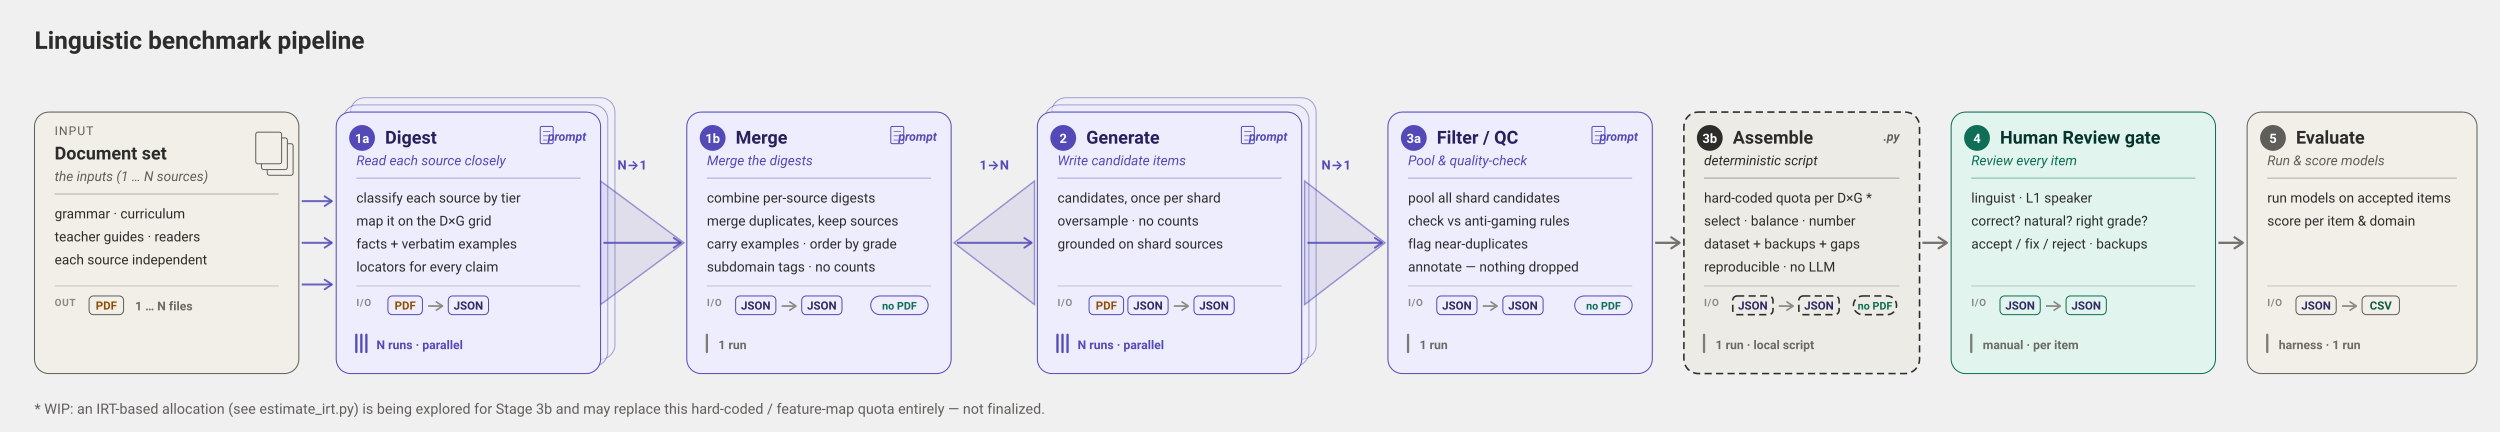
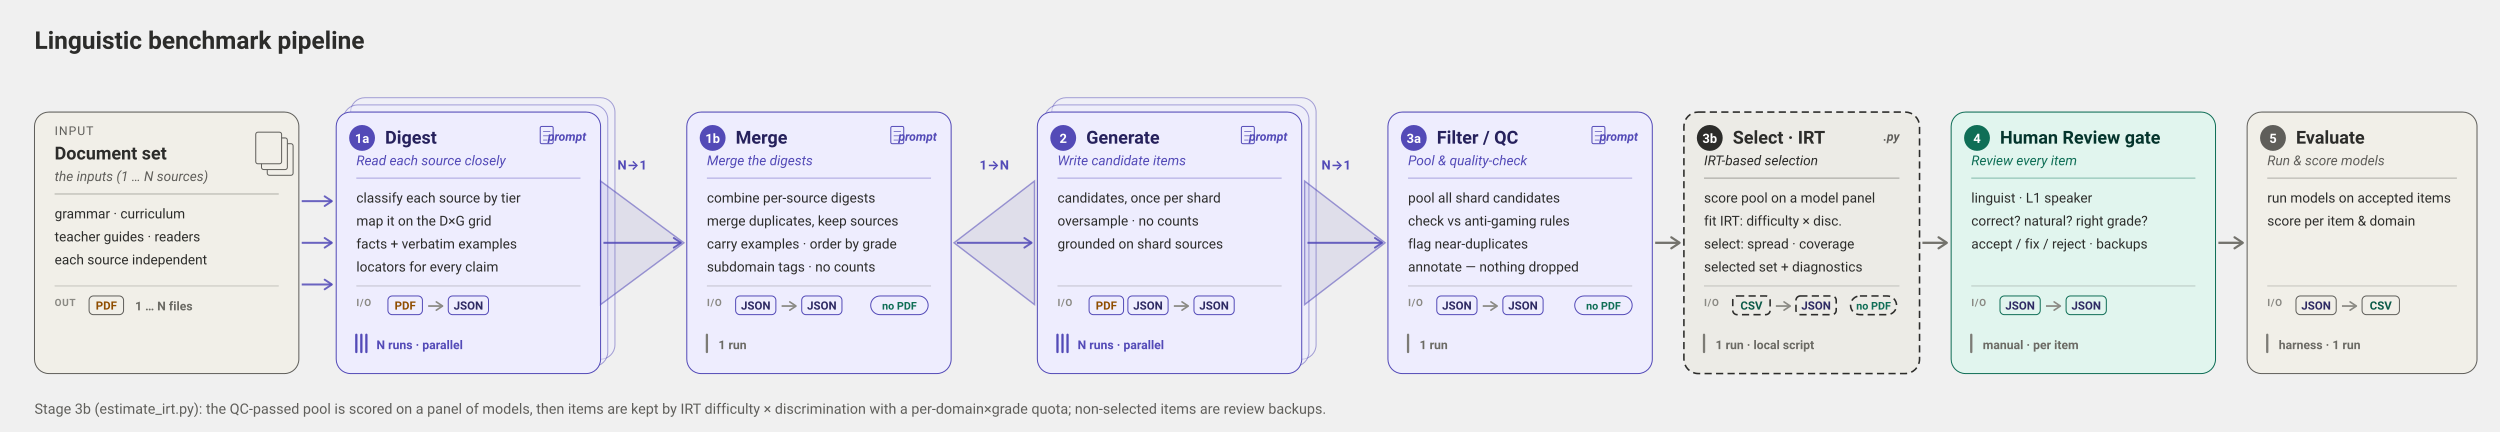
<svg xmlns="http://www.w3.org/2000/svg" width="100%" viewBox="0 0 1740 300" role="img">
  <style>
  text{font-family:'Anthropic Sans',system-ui,-apple-system,'Segoe UI',Roboto,sans-serif}
  .h1{font-weight:600;font-size:17px;fill:#2C2C2A}
  .t{font-weight:600;font-size:12.5px}
  .skill{font-weight:400;font-size:9.5px;font-style:italic}
  .ln{font-weight:400;font-size:9.5px;fill:#2C2C2A}
  .lbl{font-weight:400;font-size:10px;fill:#5F5E5A}
  .badge{font-weight:700;font-size:9px;fill:#fff}
  .ptag{font-weight:600;font-style:italic;font-size:8.5px;fill:#534AB7}
  .stag{font-weight:600;font-style:italic;font-size:8.5px;fill:#5F5E5A}
  .gray rect{fill:#F1EFE8;stroke:#5F5E5A;stroke-width:.7}.gray .t{fill:#2C2C2A}.gray .skill{fill:#5F5E5A}
  .purple rect{fill:#EEEDFE;stroke:#534AB7;stroke-width:.7}.purple .t{fill:#26215C}.purple .skill{fill:#534AB7}
  .teal rect{fill:#E1F5EE;stroke:#0F6E56;stroke-width:.7}.teal .t{fill:#04342C}.teal .skill{fill:#0F6E56}
  .script rect{fill:#ECEBE6;stroke:#2C2C2A;stroke-width:1.1;stroke-dasharray:5 3}.script .t{fill:#2C2C2A}.script .skill{fill:#2C2C2A}
  .arr{stroke:#73726c;stroke-width:1.6;fill:none}
  .fan{stroke:#534AB7;stroke-width:1.4;fill:none;stroke-opacity:.85}
  .doc{fill:#fff;stroke:#5F5E5A;stroke-width:.7}
  .pg{fill:#fff;stroke:#534AB7;stroke-width:.7}
  .pgl{stroke:#534AB7;stroke-width:.6;stroke-opacity:.8}
  .stackcard{fill:#EEEDFE;stroke:#534AB7;stroke-width:.7;opacity:.5}
  .wedge{fill:#534AB7;fill-opacity:.11;stroke:#534AB7;stroke-opacity:.55;stroke-width:1}
  .wtag{font-weight:700;font-size:9px;fill:#534AB7;letter-spacing:.02em}
  .fdiv{stroke:#2C2C2A;stroke-opacity:.16;stroke-width:1}
  .foot{font-weight:700;font-size:7px;fill:#8a8983;letter-spacing:.06em}
  .chip{stroke-width:.8}
  .chpdf{fill:#F7E6CE;stroke:#B4670A}.txpdf{font-weight:700;font-size:8px;fill:#8f4d00}
  .chjson{fill:#E7E9F6;stroke:#8079D4}.txjson{font-weight:700;font-size:8px;fill:#2E2A63}
  .chcsv{fill:#E1F5EE;stroke:#0F6E56}.txcsv{font-weight:700;font-size:8px;fill:#0B5A48}
  .chno{fill:#DCEFE7;stroke:#0F6E56}.txno{font-weight:700;font-size:7.5px;fill:#0F6E56}
  .ioar{stroke:#8a8983;stroke-width:1.2;fill:none}
  .pbar{stroke-width:1.6;stroke-linecap:round}
  .pbarN{stroke:#534AB7}.pbar1{stroke:#7C7B75}
  .runN{font-weight:700;font-size:8.5px;fill:#534AB7}
  .run1{font-weight:600;font-size:8.5px;fill:#6B6A64}
  @media (prefers-color-scheme: dark){
    .h1{fill:#ECEAE3}.lbl{fill:#B4B2A9}.arr{stroke:#9c9a92}.ptag{fill:#B9B2F0}.stag{fill:#B4B2A9}.fan{stroke:#9089E0}
    .doc{fill:#2C2A3A;stroke:#9c9a92}.pg{fill:#2C2A3A;stroke:#9089E0}.pgl{stroke:#9089E0}
    .script rect{fill:#2A2A28;stroke:#ECEAE3}.script .t{fill:#ECEAE3}.script .skill{fill:#ECEAE3}
    .stackcard{fill:#2C2A3A;stroke:#9089E0}
    .wedge{fill:#9089E0;fill-opacity:.16;stroke:#9089E0}.wtag{fill:#B9B2F0}
    .fdiv{stroke:#ECEAE3}.foot{fill:#9c9a92}
    .chpdf{fill:#4A3A22;stroke:#D8A24A}.txpdf{fill:#E7BE7C}
    .chjson{fill:#2E2C46;stroke:#9089E0}.txjson{fill:#C9C4F2}
    .chcsv{fill:#123A31;stroke:#5EC5A6}.txcsv{fill:#7FD3B8}
    .chno{fill:#123A31;stroke:#5EC5A6}.txno{fill:#7FD3B8}
    .ioar{stroke:#9c9a92}
    .pbarN{stroke:#9089E0}.pbar1{stroke:#9c9a92}.runN{fill:#B9B2F0}.run1{fill:#B4B2A9}
  }
</style>
  <defs>
    <marker id="arrow" viewBox="0 0 10 10" refX="8" refY="5" markerWidth="6" markerHeight="6" orient="auto-start-reverse">
      <path d="M2 1L8 5L2 9" fill="none" stroke="context-stroke" stroke-width="1.6" stroke-linecap="round" stroke-linejoin="round" />
    </marker>
  </defs>
  <text class="h1" x="24" y="34">Linguistic benchmark pipeline</text>
  <g class="gray">
    <rect x="24" y="78" width="184" height="182" rx="10" />
    <text class="lbl" x="38" y="94" style="font-size:8.5px;letter-spacing:.08em">INPUT</text>
    <text class="t" x="38" y="111">Document set</text>
    <text class="skill" x="38" y="126">the inputs (1 … N sources)</text>
    <rect class="doc" x="186" y="100" width="18" height="22" rx="1.5" />
    <rect class="doc" x="182" y="96" width="18" height="22" rx="1.5" />
    <rect class="doc" x="178" y="92" width="18" height="22" rx="1.5" />
    <line class="div" x1="38" y1="135" x2="194" y2="135" stroke="#5F5E5A" stroke-opacity=".32" />
    <text class="ln" x="38" y="152">grammar · curriculum</text>
    <text class="ln" x="38" y="168">teacher guides · readers</text>
    <text class="ln" x="38" y="184">each source independent</text>
    <line class="fdiv" x1="38" y1="199" x2="194" y2="199" />
    <text class="foot" x="38" y="213">OUT</text>
    <rect class="chip chpdf" x="62" y="206" width="24" height="13" rx="3" />
    <text class="txpdf" x="74" y="215.5" text-anchor="middle">PDF</text>
    <text class="run1" x="94" y="216">1 … N files</text>
  </g>
  <g class="purple">
    <rect class="stackcard" x="244" y="68" width="184" height="182" rx="10" />
    <rect class="stackcard" x="239" y="73" width="184" height="182" rx="10" />
    <rect x="234" y="78" width="184" height="182" rx="10" />
    <circle cx="252" cy="96" r="9" fill="#534AB7" />
    <text class="badge" x="252" y="99.5" text-anchor="middle">1a</text>
    <text class="t" x="268" y="100">Digest</text>
    <rect class="pg" x="376" y="88" width="9" height="12" rx="1" />
    <line class="pgl" x1="378" y1="91.5" x2="383" y2="91.5" />
    <line class="pgl" x1="378" y1="94.5" x2="383" y2="94.5" />
    <line class="pgl" x1="378" y1="97.5" x2="381" y2="97.5" />
    <text class="ptag" x="408" y="98" text-anchor="end">prompt</text>
    <text class="skill" x="248" y="115">Read each source closely</text>
    <line class="div" x1="248" y1="124" x2="404" y2="124" stroke="#534AB7" stroke-opacity=".32" />
    <text class="ln" x="248" y="141">classify each source by tier</text>
    <text class="ln" x="248" y="157">map it on the D×G grid</text>
    <text class="ln" x="248" y="173">facts + verbatim examples</text>
    <text class="ln" x="248" y="189">locators for every claim</text>
    <line class="fdiv" x1="248" y1="199" x2="404" y2="199" />
    <text class="foot" x="248" y="213">I/O</text>
    <rect class="chip chpdf" x="270" y="206" width="24" height="13" rx="3" />
    <text class="txpdf" x="282" y="215.5" text-anchor="middle">PDF</text>
    <path class="ioar" d="M298 213 L308 213" marker-end="url(#arrow)" />
    <rect class="chip chjson" x="312" y="206" width="28" height="13" rx="3" />
    <text class="txjson" x="326" y="215.5" text-anchor="middle">JSON</text>
    <line class="pbar pbarN" x1="248" y1="233" x2="248" y2="245" />
    <line class="pbar pbarN" x1="251.5" y1="233" x2="251.5" y2="245" />
    <line class="pbar pbarN" x1="255" y1="233" x2="255" y2="245" />
    <text class="runN" x="262" y="243">N runs · parallel</text>
  </g>
  <polygon class="wedge" points="418,126 476,169 418,212" />
  <path class="fan" d="M420 169 L474 169" marker-end="url(#arrow)" />
  <text class="wtag" x="440" y="118" text-anchor="middle">N→1</text>
  <g class="purple">
    <rect x="478" y="78" width="184" height="182" rx="10" />
    <circle cx="496" cy="96" r="9" fill="#534AB7" />
    <text class="badge" x="496" y="99.5" text-anchor="middle">1b</text>
    <text class="t" x="512" y="100">Merge</text>
    <rect class="pg" x="620" y="88" width="9" height="12" rx="1" />
    <line class="pgl" x1="622" y1="91.5" x2="627" y2="91.5" />
    <line class="pgl" x1="622" y1="94.5" x2="627" y2="94.5" />
    <line class="pgl" x1="622" y1="97.5" x2="625" y2="97.5" />
    <text class="ptag" x="652" y="98" text-anchor="end">prompt</text>
    <text class="skill" x="492" y="115">Merge the digests</text>
    <line class="div" x1="492" y1="124" x2="648" y2="124" stroke="#534AB7" stroke-opacity=".32" />
    <text class="ln" x="492" y="141">combine per-source digests</text>
    <text class="ln" x="492" y="157">merge duplicates, keep sources</text>
    <text class="ln" x="492" y="173">carry examples · order by grade</text>
    <text class="ln" x="492" y="189">subdomain tags · no counts</text>
    <line class="fdiv" x1="492" y1="199" x2="648" y2="199" />
    <text class="foot" x="492" y="213">I/O</text>
    <rect class="chip chjson" x="512" y="206" width="28" height="13" rx="3" />
    <text class="txjson" x="526" y="215.5" text-anchor="middle">JSON</text>
    <path class="ioar" d="M544 213 L554 213" marker-end="url(#arrow)" />
    <rect class="chip chjson" x="558" y="206" width="28" height="13" rx="3" />
    <text class="txjson" x="572" y="215.5" text-anchor="middle">JSON</text>
    <rect class="chip chno" x="606" y="206" width="40" height="13" rx="6.5" />
    <text class="txno" x="626" y="215.5" text-anchor="middle">no PDF</text>
    <line class="pbar pbar1" x1="492" y1="233" x2="492" y2="245" />
    <text class="run1" x="500" y="243">1 run</text>
  </g>
  <polygon class="wedge" points="664,169 720,126 720,212" />
  <path class="fan" d="M666 169 L718 169" marker-end="url(#arrow)" />
  <text class="wtag" x="692" y="118" text-anchor="middle">1→N</text>
  <g class="purple">
    <rect class="stackcard" x="732" y="68" width="184" height="182" rx="10" />
    <rect class="stackcard" x="727" y="73" width="184" height="182" rx="10" />
    <rect x="722" y="78" width="184" height="182" rx="10" />
    <circle cx="740" cy="96" r="9" fill="#534AB7" />
    <text class="badge" x="740" y="99.5" text-anchor="middle">2</text>
    <text class="t" x="756" y="100">Generate</text>
    <rect class="pg" x="864" y="88" width="9" height="12" rx="1" />
    <line class="pgl" x1="866" y1="91.5" x2="871" y2="91.5" />
    <line class="pgl" x1="866" y1="94.5" x2="871" y2="94.5" />
    <line class="pgl" x1="866" y1="97.5" x2="869" y2="97.5" />
    <text class="ptag" x="896" y="98" text-anchor="end">prompt</text>
    <text class="skill" x="736" y="115">Write candidate items</text>
    <line class="div" x1="736" y1="124" x2="892" y2="124" stroke="#534AB7" stroke-opacity=".32" />
    <text class="ln" x="736" y="141">candidates, once per shard</text>
    <text class="ln" x="736" y="157">oversample · no counts</text>
    <text class="ln" x="736" y="173">grounded on shard sources</text>
    <line class="fdiv" x1="736" y1="199" x2="892" y2="199" />
    <text class="foot" x="736" y="213">I/O</text>
    <rect class="chip chpdf" x="758" y="206" width="24" height="13" rx="3" />
    <text class="txpdf" x="770" y="215.5" text-anchor="middle">PDF</text>
    <rect class="chip chjson" x="785" y="206" width="28" height="13" rx="3" />
    <text class="txjson" x="799" y="215.5" text-anchor="middle">JSON</text>
    <path class="ioar" d="M817 213 L827 213" marker-end="url(#arrow)" />
    <rect class="chip chjson" x="831" y="206" width="28" height="13" rx="3" />
    <text class="txjson" x="845" y="215.5" text-anchor="middle">JSON</text>
    <line class="pbar pbarN" x1="736" y1="233" x2="736" y2="245" />
    <line class="pbar pbarN" x1="739.5" y1="233" x2="739.5" y2="245" />
    <line class="pbar pbarN" x1="743" y1="233" x2="743" y2="245" />
    <text class="runN" x="750" y="243">N runs · parallel</text>
  </g>
  <polygon class="wedge" points="908,126 964,169 908,212" />
  <path class="fan" d="M910 169 L962 169" marker-end="url(#arrow)" />
  <text class="wtag" x="930" y="118" text-anchor="middle">N→1</text>
  <g class="purple">
    <rect x="966" y="78" width="184" height="182" rx="10" />
    <circle cx="984" cy="96" r="9" fill="#534AB7" />
    <text class="badge" x="984" y="99.5" text-anchor="middle">3a</text>
    <text class="t" x="1000" y="100">Filter / QC</text>
    <rect class="pg" x="1108" y="88" width="9" height="12" rx="1" />
    <line class="pgl" x1="1110" y1="91.5" x2="1115" y2="91.5" />
    <line class="pgl" x1="1110" y1="94.5" x2="1115" y2="94.5" />
    <line class="pgl" x1="1110" y1="97.5" x2="1113" y2="97.5" />
    <text class="ptag" x="1140" y="98" text-anchor="end">prompt</text>
    <text class="skill" x="980" y="115">Pool &amp; quality-check</text>
    <line class="div" x1="980" y1="124" x2="1136" y2="124" stroke="#534AB7" stroke-opacity=".32" />
    <text class="ln" x="980" y="141">pool all shard candidates</text>
    <text class="ln" x="980" y="157">check vs anti-gaming rules</text>
    <text class="ln" x="980" y="173">flag near-duplicates</text>
    <text class="ln" x="980" y="189">annotate — nothing dropped</text>
    <line class="fdiv" x1="980" y1="199" x2="1136" y2="199" />
    <text class="foot" x="980" y="213">I/O</text>
    <rect class="chip chjson" x="1000" y="206" width="28" height="13" rx="3" />
    <text class="txjson" x="1014" y="215.5" text-anchor="middle">JSON</text>
    <path class="ioar" d="M1032 213 L1042 213" marker-end="url(#arrow)" />
    <rect class="chip chjson" x="1046" y="206" width="28" height="13" rx="3" />
    <text class="txjson" x="1060" y="215.5" text-anchor="middle">JSON</text>
    <rect class="chip chno" x="1096" y="206" width="40" height="13" rx="6.5" />
    <text class="txno" x="1116" y="215.5" text-anchor="middle">no PDF</text>
    <line class="pbar pbar1" x1="980" y1="233" x2="980" y2="245" />
    <text class="run1" x="988" y="243">1 run</text>
  </g>
  <path class="arr" d="M1152 169 L1169 169" marker-end="url(#arrow)" />
  <g class="script">
    <rect x="1172" y="78" width="164" height="182" rx="10" />
    <circle cx="1190" cy="96" r="9" fill="#2C2C2A" />
    <text class="badge" x="1190" y="99.5" text-anchor="middle">3b</text>
-     <text class="t" x="1206" y="100">Assemble</text>
+     <text class="t" x="1206" y="100">Select · IRT</text>
    <text class="stag" x="1322" y="98" text-anchor="end">.py</text>
-     <text class="skill" x="1186" y="115">deterministic script</text>
+     <text class="skill" x="1186" y="115">IRT-based selection</text>
    <line class="div" x1="1186" y1="124" x2="1322" y2="124" stroke="#2C2C2A" stroke-opacity=".28" />
-     <text class="ln" x="1186" y="141">hard-coded quota per D×G *</text>
-     <text class="ln" x="1186" y="157">select · balance · number</text>
-     <text class="ln" x="1186" y="173">dataset + backups + gaps</text>
-     <text class="ln" x="1186" y="189">reproducible · no LLM</text>
+     <text class="ln" x="1186" y="141">score pool on a model panel</text>
+     <text class="ln" x="1186" y="157">fit IRT: difficulty × disc.</text>
+     <text class="ln" x="1186" y="173">select: spread · coverage</text>
+     <text class="ln" x="1186" y="189">selected set + diagnostics</text>
    <line class="fdiv" x1="1186" y1="199" x2="1322" y2="199" />
    <text class="foot" x="1186" y="213">I/O</text>
-     <rect class="chip chjson" x="1206" y="206" width="28" height="13" rx="3" />
-     <text class="txjson" x="1220" y="215.5" text-anchor="middle">JSON</text>
-     <path class="ioar" d="M1238 213 L1248 213" marker-end="url(#arrow)" />
-     <rect class="chip chjson" x="1252" y="206" width="28" height="13" rx="3" />
-     <text class="txjson" x="1266" y="215.5" text-anchor="middle">JSON</text>
-     <rect class="chip chno" x="1290" y="206" width="30" height="13" rx="6.5" />
-     <text class="txno" x="1305" y="215.5" text-anchor="middle">no PDF</text>
+     <rect class="chip chcsv" x="1206" y="206" width="26" height="13" rx="3" />
+     <text class="txcsv" x="1219" y="215.5" text-anchor="middle">CSV</text>
+     <path class="ioar" d="M1236 213 L1246 213" marker-end="url(#arrow)" />
+     <rect class="chip chjson" x="1250" y="206" width="28" height="13" rx="3" />
+     <text class="txjson" x="1264" y="215.5" text-anchor="middle">JSON</text>
+     <rect class="chip chno" x="1288" y="206" width="32" height="13" rx="6.5" />
+     <text class="txno" x="1304" y="215.5" text-anchor="middle">no PDF</text>
    <line class="pbar pbar1" x1="1186" y1="233" x2="1186" y2="245" />
    <text class="run1" x="1194" y="243">1 run · local script</text>
  </g>
  <path class="arr" d="M1338 169 L1355 169" marker-end="url(#arrow)" />
  <g class="teal">
    <rect x="1358" y="78" width="184" height="182" rx="10" />
    <circle cx="1376" cy="96" r="9" fill="#0F6E56" />
    <text class="badge" x="1376" y="99.5" text-anchor="middle">4</text>
    <text class="t" x="1392" y="100">Human Review gate</text>
    <text class="skill" x="1372" y="115">Review every item</text>
    <line class="div" x1="1372" y1="124" x2="1528" y2="124" stroke="#0F6E56" stroke-opacity=".32" />
    <text class="ln" x="1372" y="141">linguist · L1 speaker</text>
    <text class="ln" x="1372" y="157">correct? natural? right grade?</text>
    <text class="ln" x="1372" y="173">accept / fix / reject · backups</text>
    <line class="fdiv" x1="1372" y1="199" x2="1528" y2="199" />
    <text class="foot" x="1372" y="213">I/O</text>
    <rect class="chip chjson" x="1392" y="206" width="28" height="13" rx="3" />
    <text class="txjson" x="1406" y="215.5" text-anchor="middle">JSON</text>
    <path class="ioar" d="M1424 213 L1434 213" marker-end="url(#arrow)" />
    <rect class="chip chjson" x="1438" y="206" width="28" height="13" rx="3" />
    <text class="txjson" x="1452" y="215.5" text-anchor="middle">JSON</text>
    <line class="pbar pbar1" x1="1372" y1="233" x2="1372" y2="245" />
    <text class="run1" x="1380" y="243">manual · per item</text>
  </g>
  <path class="arr" d="M1544 169 L1561 169" marker-end="url(#arrow)" />
  <g class="gray">
    <rect x="1564" y="78" width="160" height="182" rx="10" />
    <circle cx="1582" cy="96" r="9" fill="#5F5E5A" />
    <text class="badge" x="1582" y="99.5" text-anchor="middle">5</text>
    <text class="t" x="1598" y="100">Evaluate</text>
    <text class="skill" x="1578" y="115">Run &amp; score models</text>
    <line class="div" x1="1578" y1="124" x2="1710" y2="124" stroke="#5F5E5A" stroke-opacity=".32" />
    <text class="ln" x="1578" y="141">run models on accepted items</text>
    <text class="ln" x="1578" y="157">score per item &amp; domain</text>
    <line class="fdiv" x1="1578" y1="199" x2="1710" y2="199" />
    <text class="foot" x="1578" y="213">I/O</text>
    <rect class="chip chjson" x="1598" y="206" width="28" height="13" rx="3" />
    <text class="txjson" x="1612" y="215.5" text-anchor="middle">JSON</text>
    <path class="ioar" d="M1630 213 L1640 213" marker-end="url(#arrow)" />
    <rect class="chip chcsv" x="1644" y="206" width="26" height="13" rx="3" />
    <text class="txcsv" x="1657" y="215.5" text-anchor="middle">CSV</text>
    <line class="pbar pbar1" x1="1578" y1="233" x2="1578" y2="245" />
    <text class="run1" x="1586" y="243">harness · 1 run</text>
  </g>
  <path class="fan" d="M210 140 L231 140" marker-end="url(#arrow)" />
  <path class="fan" d="M210 169 L231 169" marker-end="url(#arrow)" />
  <path class="fan" d="M210 198 L231 198" marker-end="url(#arrow)" />
-   <text class="lbl" x="24" y="288">* WIP: an IRT-based allocation (see estimate_irt.py) is being explored for Stage 3b and may replace this hard-coded / feature-map quota entirely — not finalized.</text>
+   <text class="lbl" x="24" y="288">Stage 3b (estimate_irt.py): the QC-passed pool is scored on a panel of models, then items are kept by IRT difficulty × discrimination with a per-domain×grade quota; non-selected items are review backups.</text>
</svg>
